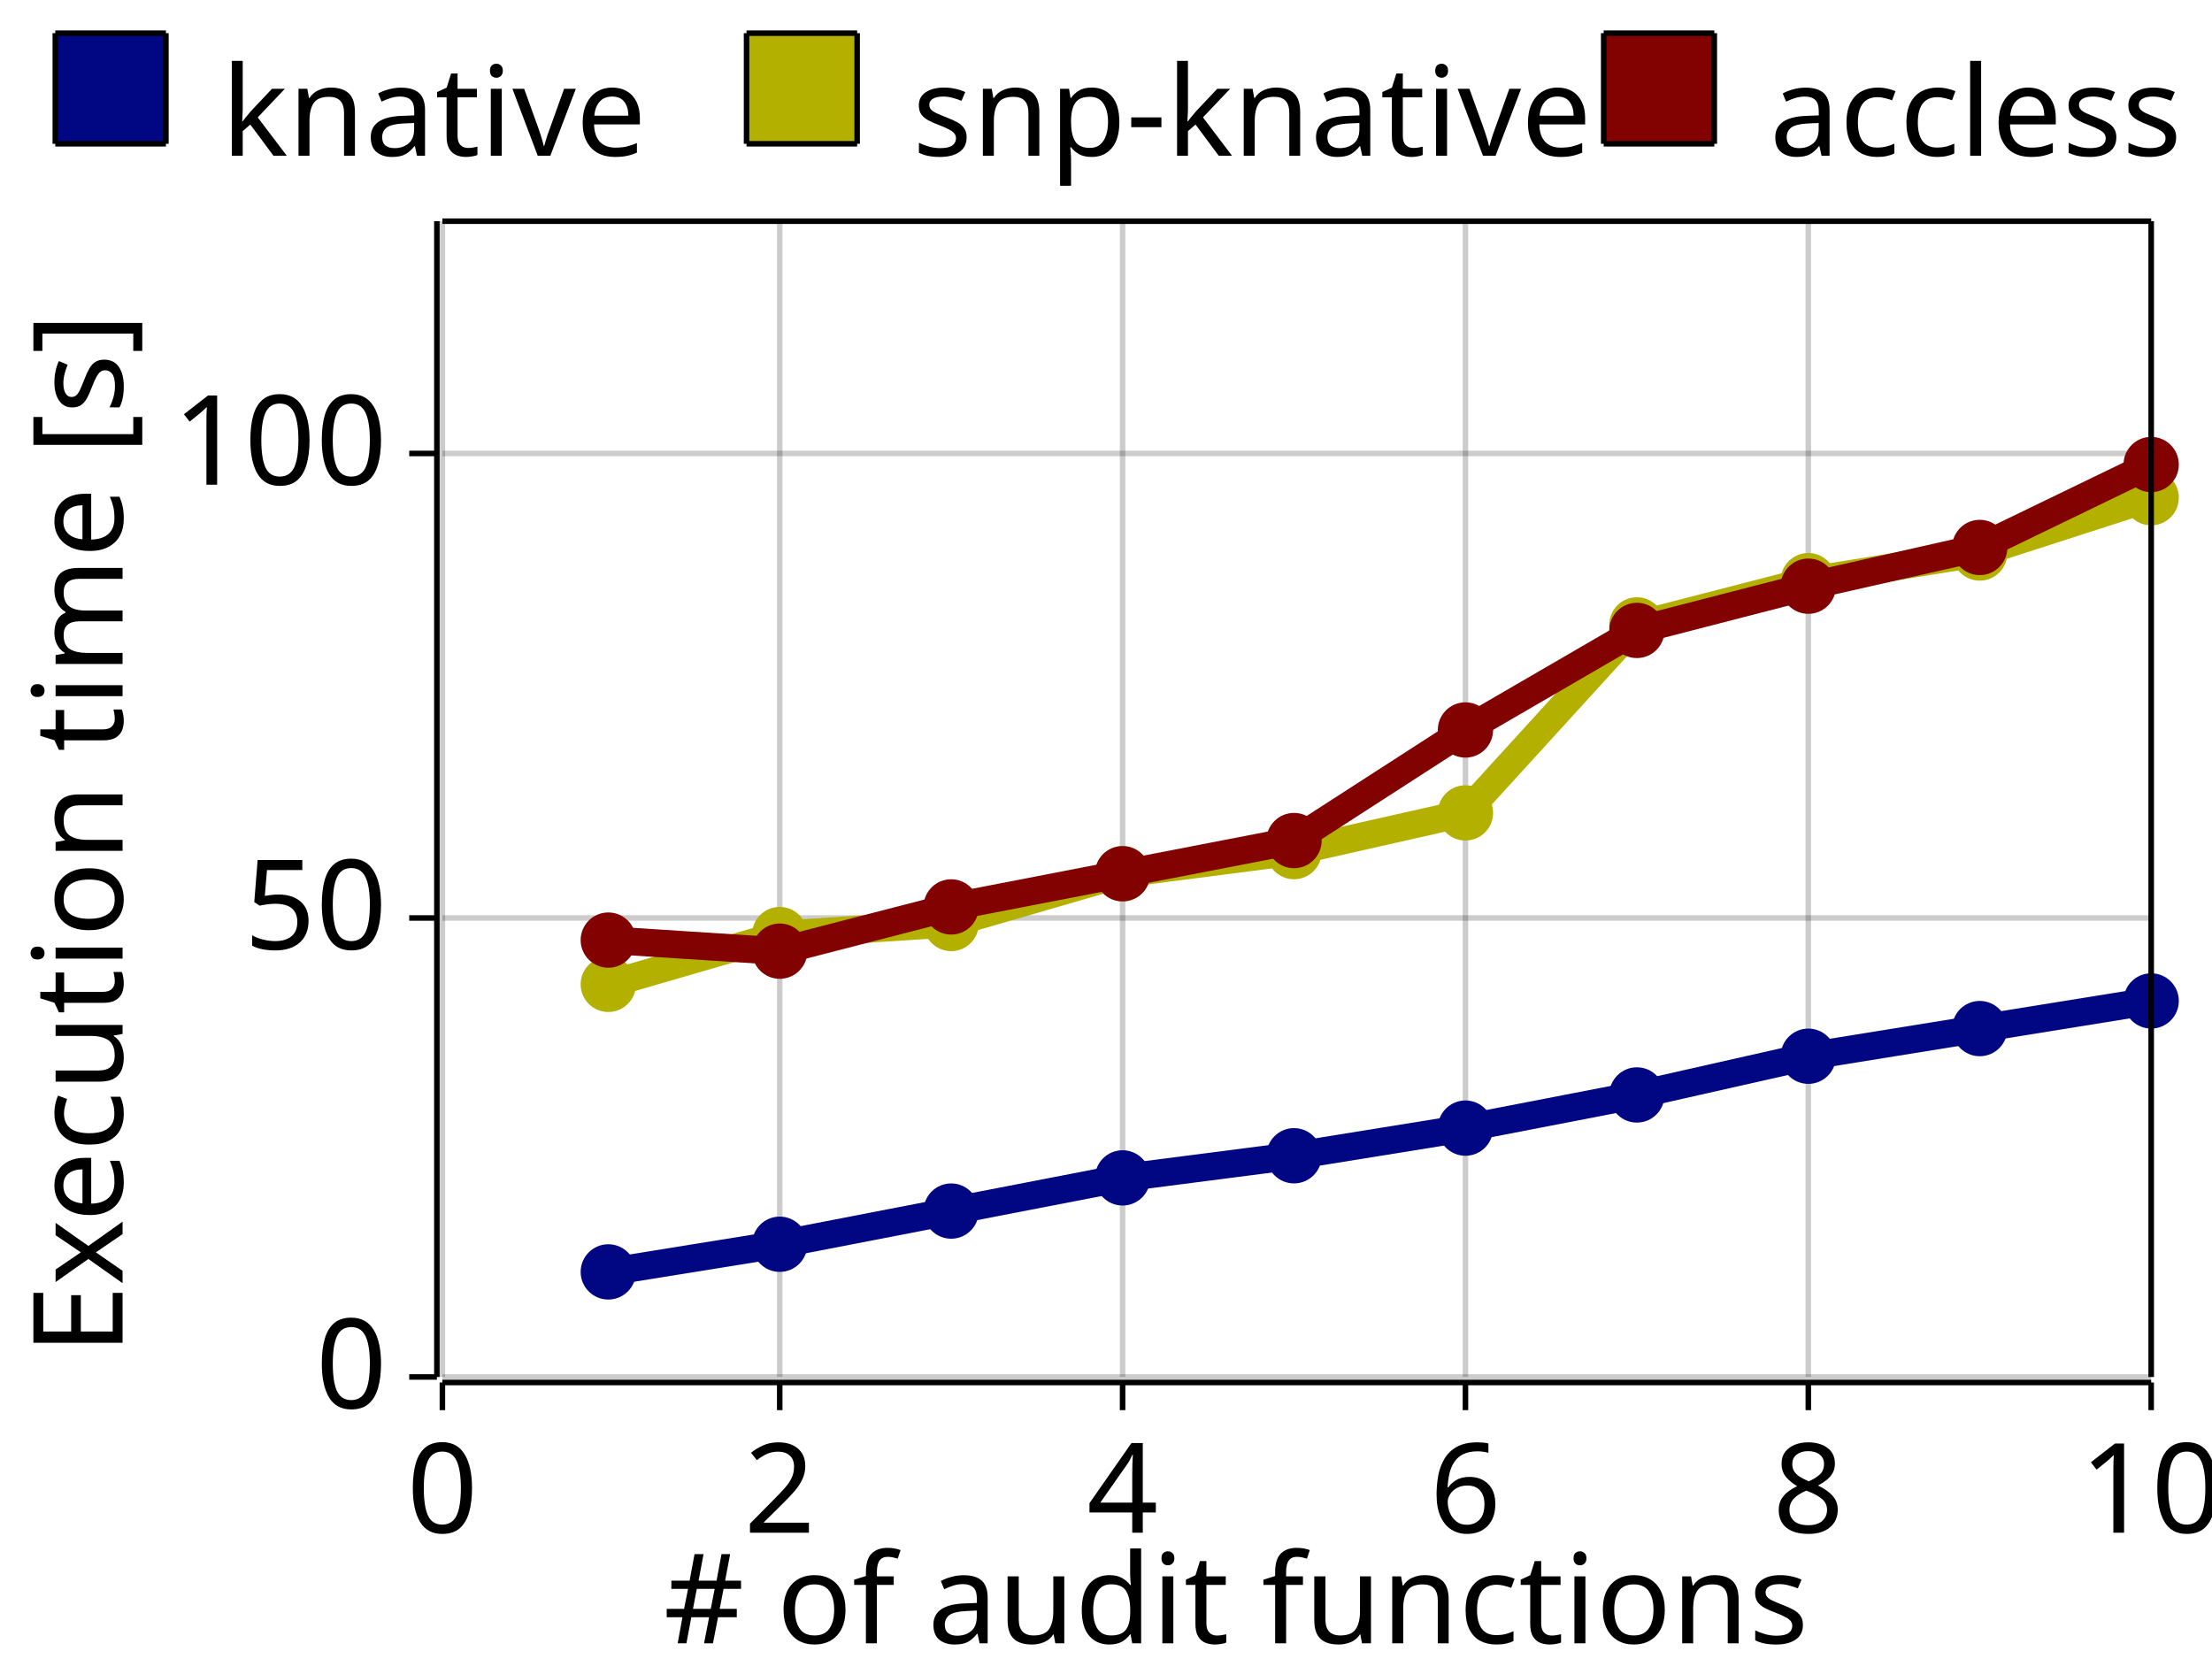
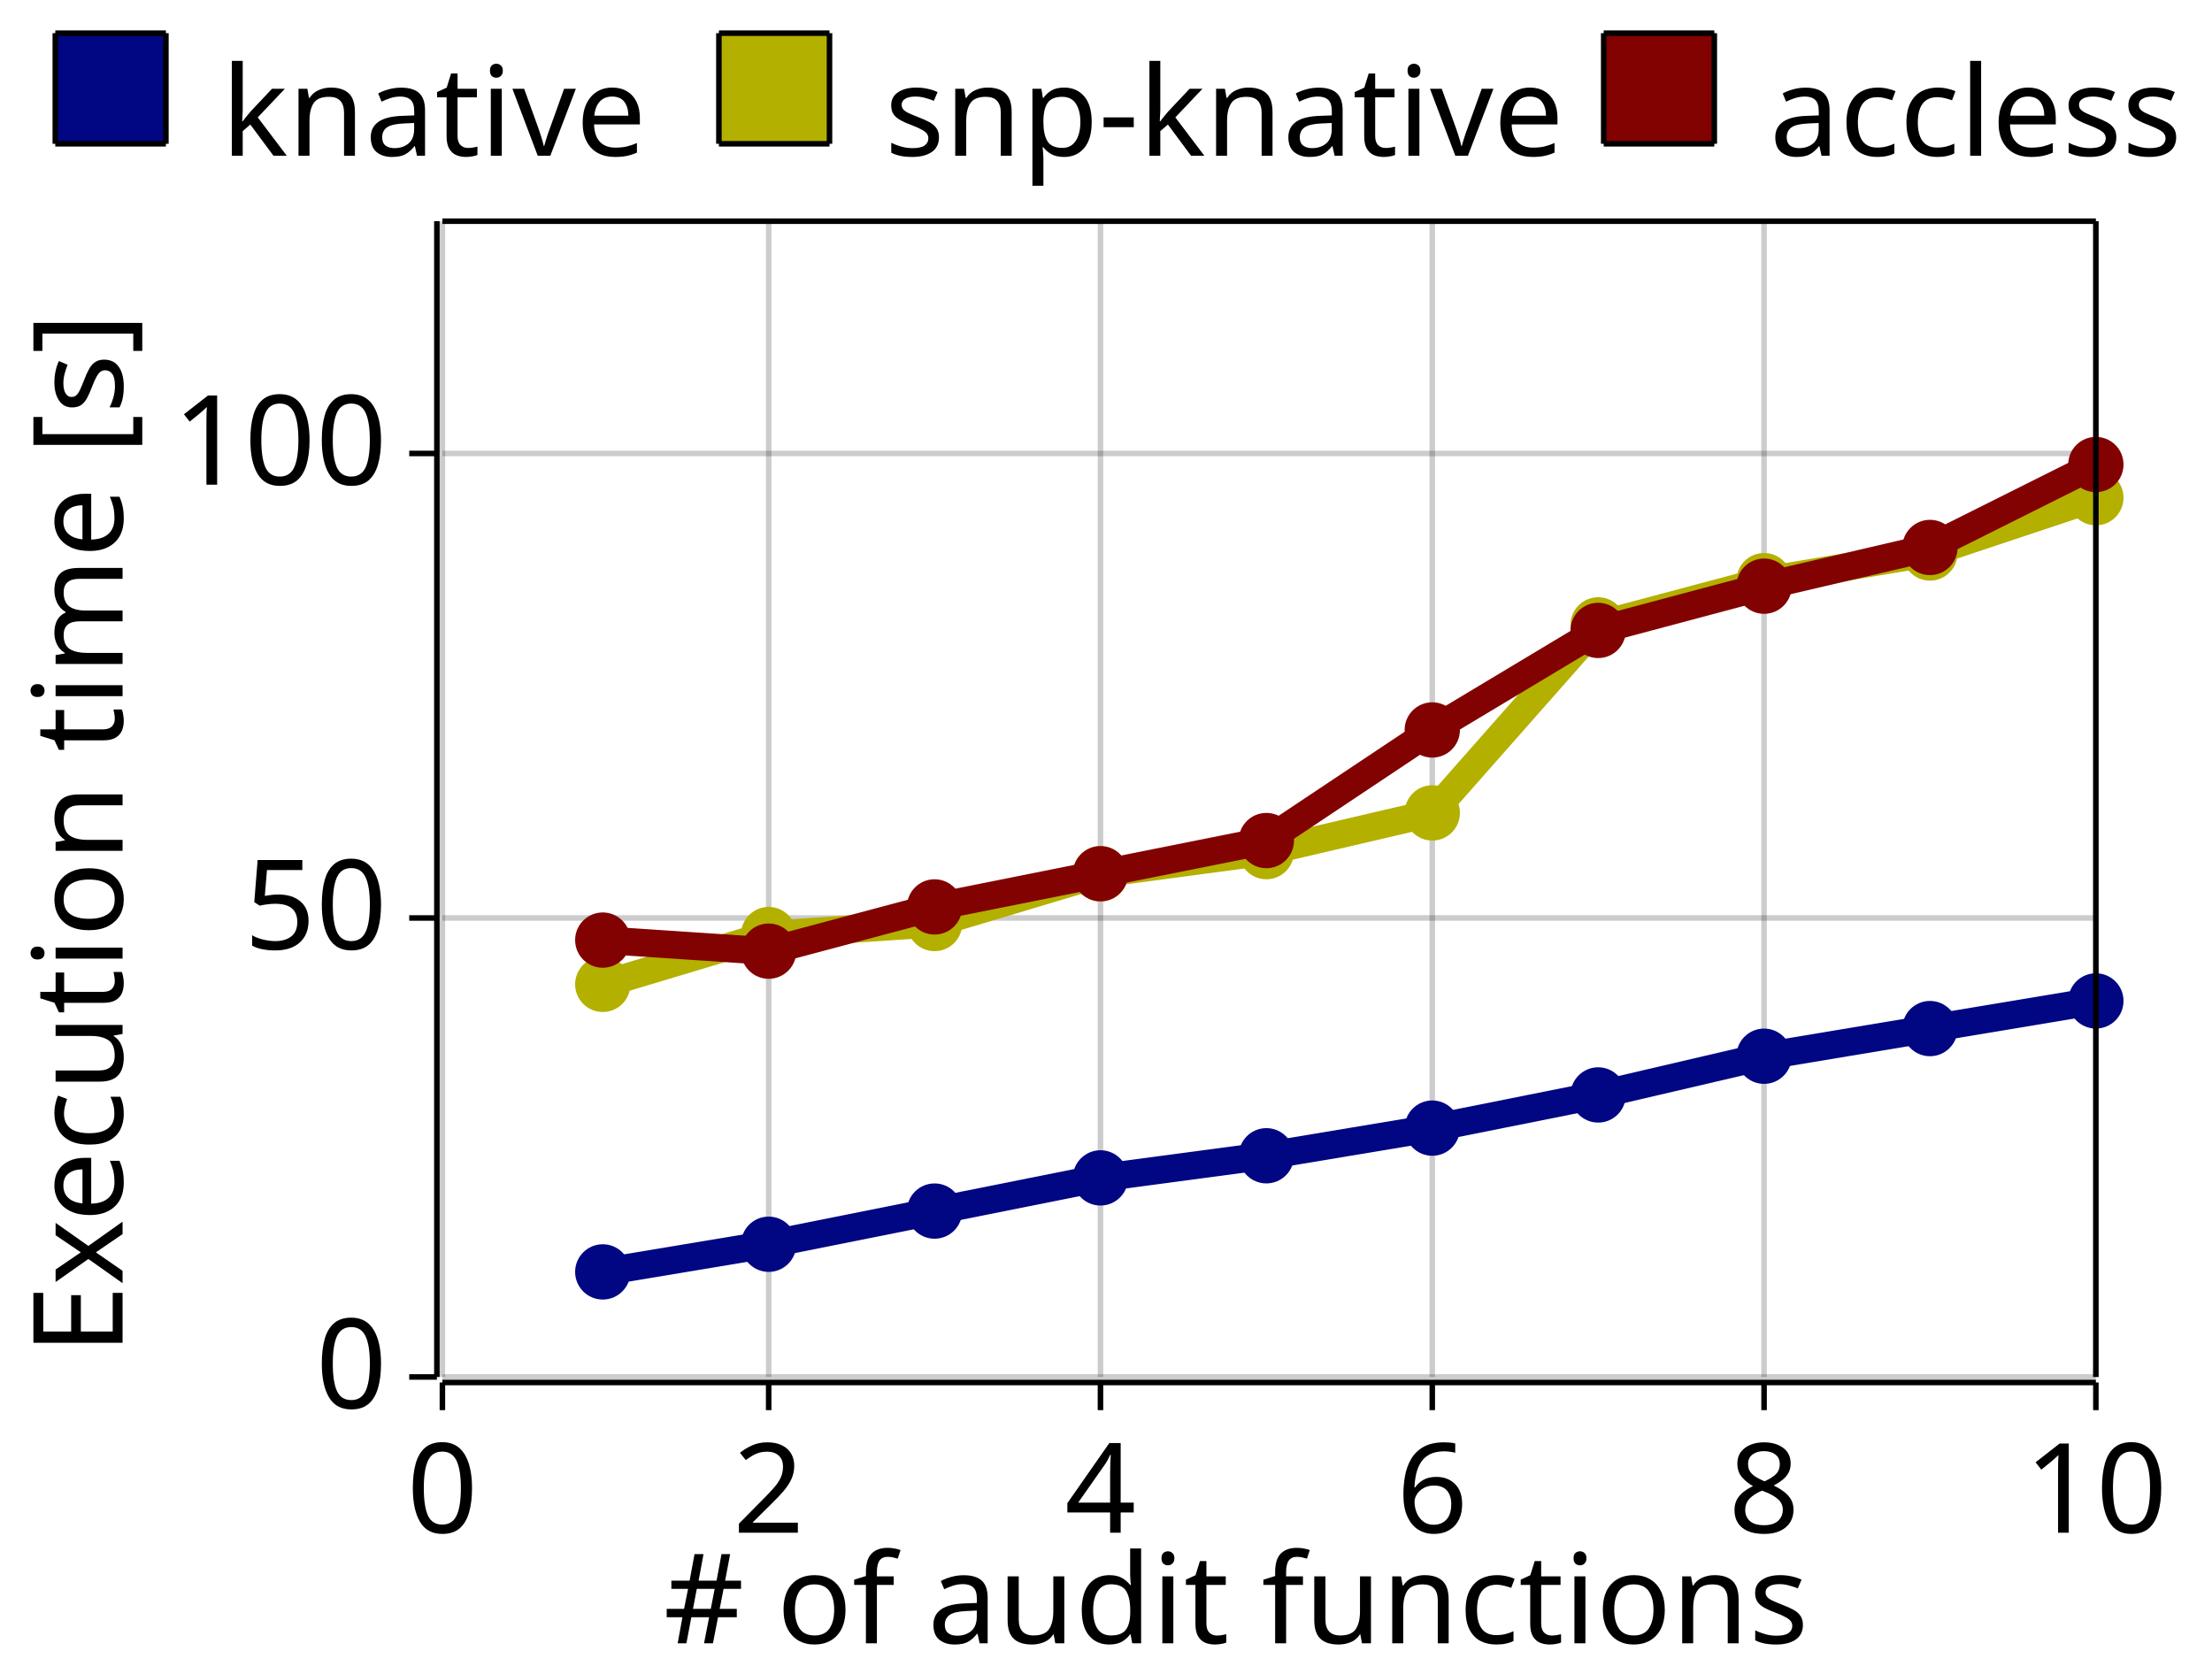
<svg xmlns="http://www.w3.org/2000/svg" width="400" height="300" viewBox="0 0 400 300">
  <rect x="0" y="0" width="400" height="300" opacity="1" fill="#FFFFFF" stroke="none" />
  <line opacity="1" stroke="#FFFFFF" stroke-width="1" x1="80" y1="249" x2="80" y2="40" />
-   <line opacity="1" stroke="#FFFFFF" stroke-width="1" x1="110" y1="249" x2="110" y2="40" />
-   <line opacity="1" stroke="#FFFFFF" stroke-width="1" x1="141" y1="249" x2="141" y2="40" />
-   <line opacity="1" stroke="#FFFFFF" stroke-width="1" x1="172" y1="249" x2="172" y2="40" />
-   <line opacity="1" stroke="#FFFFFF" stroke-width="1" x1="203" y1="249" x2="203" y2="40" />
-   <line opacity="1" stroke="#FFFFFF" stroke-width="1" x1="234" y1="249" x2="234" y2="40" />
-   <line opacity="1" stroke="#FFFFFF" stroke-width="1" x1="265" y1="249" x2="265" y2="40" />
-   <line opacity="1" stroke="#FFFFFF" stroke-width="1" x1="296" y1="249" x2="296" y2="40" />
-   <line opacity="1" stroke="#FFFFFF" stroke-width="1" x1="327" y1="249" x2="327" y2="40" />
-   <line opacity="1" stroke="#FFFFFF" stroke-width="1" x1="358" y1="249" x2="358" y2="40" />
-   <line opacity="1" stroke="#FFFFFF" stroke-width="1" x1="389" y1="249" x2="389" y2="40" />
-   <line opacity="1" stroke="#FFFFFF" stroke-width="1" x1="80" y1="249" x2="389" y2="249" />
-   <line opacity="1" stroke="#FFFFFF" stroke-width="1" x1="80" y1="241" x2="389" y2="241" />
-   <line opacity="1" stroke="#FFFFFF" stroke-width="1" x1="80" y1="233" x2="389" y2="233" />
-   <line opacity="1" stroke="#FFFFFF" stroke-width="1" x1="80" y1="224" x2="389" y2="224" />
-   <line opacity="1" stroke="#FFFFFF" stroke-width="1" x1="80" y1="216" x2="389" y2="216" />
-   <line opacity="1" stroke="#FFFFFF" stroke-width="1" x1="80" y1="208" x2="389" y2="208" />
-   <line opacity="1" stroke="#FFFFFF" stroke-width="1" x1="80" y1="199" x2="389" y2="199" />
-   <line opacity="1" stroke="#FFFFFF" stroke-width="1" x1="80" y1="191" x2="389" y2="191" />
-   <line opacity="1" stroke="#FFFFFF" stroke-width="1" x1="80" y1="183" x2="389" y2="183" />
-   <line opacity="1" stroke="#FFFFFF" stroke-width="1" x1="80" y1="174" x2="389" y2="174" />
-   <line opacity="1" stroke="#FFFFFF" stroke-width="1" x1="80" y1="166" x2="389" y2="166" />
-   <line opacity="1" stroke="#FFFFFF" stroke-width="1" x1="80" y1="158" x2="389" y2="158" />
-   <line opacity="1" stroke="#FFFFFF" stroke-width="1" x1="80" y1="149" x2="389" y2="149" />
-   <line opacity="1" stroke="#FFFFFF" stroke-width="1" x1="80" y1="141" x2="389" y2="141" />
-   <line opacity="1" stroke="#FFFFFF" stroke-width="1" x1="80" y1="132" x2="389" y2="132" />
-   <line opacity="1" stroke="#FFFFFF" stroke-width="1" x1="80" y1="124" x2="389" y2="124" />
-   <line opacity="1" stroke="#FFFFFF" stroke-width="1" x1="80" y1="116" x2="389" y2="116" />
-   <line opacity="1" stroke="#FFFFFF" stroke-width="1" x1="80" y1="107" x2="389" y2="107" />
-   <line opacity="1" stroke="#FFFFFF" stroke-width="1" x1="80" y1="99" x2="389" y2="99" />
-   <line opacity="1" stroke="#FFFFFF" stroke-width="1" x1="80" y1="91" x2="389" y2="91" />
-   <line opacity="1" stroke="#FFFFFF" stroke-width="1" x1="80" y1="82" x2="389" y2="82" />
-   <line opacity="1" stroke="#FFFFFF" stroke-width="1" x1="80" y1="74" x2="389" y2="74" />
-   <line opacity="1" stroke="#FFFFFF" stroke-width="1" x1="80" y1="66" x2="389" y2="66" />
-   <line opacity="1" stroke="#FFFFFF" stroke-width="1" x1="80" y1="57" x2="389" y2="57" />
-   <line opacity="1" stroke="#FFFFFF" stroke-width="1" x1="80" y1="49" x2="389" y2="49" />
-   <line opacity="1" stroke="#FFFFFF" stroke-width="1" x1="80" y1="40" x2="389" y2="40" />
-   <text x="235" y="290" dy="-0.5ex" text-anchor="middle" font-family="sans-serif" font-size="22.581" opacity="1" fill="#000000">
+   <line opacity="1" stroke="#FFFFFF" stroke-width="1" x1="109" y1="249" x2="109" y2="40" />
+   <line opacity="1" stroke="#FFFFFF" stroke-width="1" x1="139" y1="249" x2="139" y2="40" />
+   <line opacity="1" stroke="#FFFFFF" stroke-width="1" x1="169" y1="249" x2="169" y2="40" />
+   <line opacity="1" stroke="#FFFFFF" stroke-width="1" x1="199" y1="249" x2="199" y2="40" />
+   <line opacity="1" stroke="#FFFFFF" stroke-width="1" x1="229" y1="249" x2="229" y2="40" />
+   <line opacity="1" stroke="#FFFFFF" stroke-width="1" x1="259" y1="249" x2="259" y2="40" />
+   <line opacity="1" stroke="#FFFFFF" stroke-width="1" x1="289" y1="249" x2="289" y2="40" />
+   <line opacity="1" stroke="#FFFFFF" stroke-width="1" x1="319" y1="249" x2="319" y2="40" />
+   <line opacity="1" stroke="#FFFFFF" stroke-width="1" x1="349" y1="249" x2="349" y2="40" />
+   <line opacity="1" stroke="#FFFFFF" stroke-width="1" x1="379" y1="249" x2="379" y2="40" />
+   <line opacity="1" stroke="#FFFFFF" stroke-width="1" x1="80" y1="249" x2="379" y2="249" />
+   <line opacity="1" stroke="#FFFFFF" stroke-width="1" x1="80" y1="241" x2="379" y2="241" />
+   <line opacity="1" stroke="#FFFFFF" stroke-width="1" x1="80" y1="233" x2="379" y2="233" />
+   <line opacity="1" stroke="#FFFFFF" stroke-width="1" x1="80" y1="224" x2="379" y2="224" />
+   <line opacity="1" stroke="#FFFFFF" stroke-width="1" x1="80" y1="216" x2="379" y2="216" />
+   <line opacity="1" stroke="#FFFFFF" stroke-width="1" x1="80" y1="208" x2="379" y2="208" />
+   <line opacity="1" stroke="#FFFFFF" stroke-width="1" x1="80" y1="199" x2="379" y2="199" />
+   <line opacity="1" stroke="#FFFFFF" stroke-width="1" x1="80" y1="191" x2="379" y2="191" />
+   <line opacity="1" stroke="#FFFFFF" stroke-width="1" x1="80" y1="183" x2="379" y2="183" />
+   <line opacity="1" stroke="#FFFFFF" stroke-width="1" x1="80" y1="174" x2="379" y2="174" />
+   <line opacity="1" stroke="#FFFFFF" stroke-width="1" x1="80" y1="166" x2="379" y2="166" />
+   <line opacity="1" stroke="#FFFFFF" stroke-width="1" x1="80" y1="158" x2="379" y2="158" />
+   <line opacity="1" stroke="#FFFFFF" stroke-width="1" x1="80" y1="149" x2="379" y2="149" />
+   <line opacity="1" stroke="#FFFFFF" stroke-width="1" x1="80" y1="141" x2="379" y2="141" />
+   <line opacity="1" stroke="#FFFFFF" stroke-width="1" x1="80" y1="132" x2="379" y2="132" />
+   <line opacity="1" stroke="#FFFFFF" stroke-width="1" x1="80" y1="124" x2="379" y2="124" />
+   <line opacity="1" stroke="#FFFFFF" stroke-width="1" x1="80" y1="116" x2="379" y2="116" />
+   <line opacity="1" stroke="#FFFFFF" stroke-width="1" x1="80" y1="107" x2="379" y2="107" />
+   <line opacity="1" stroke="#FFFFFF" stroke-width="1" x1="80" y1="99" x2="379" y2="99" />
+   <line opacity="1" stroke="#FFFFFF" stroke-width="1" x1="80" y1="91" x2="379" y2="91" />
+   <line opacity="1" stroke="#FFFFFF" stroke-width="1" x1="80" y1="82" x2="379" y2="82" />
+   <line opacity="1" stroke="#FFFFFF" stroke-width="1" x1="80" y1="74" x2="379" y2="74" />
+   <line opacity="1" stroke="#FFFFFF" stroke-width="1" x1="80" y1="66" x2="379" y2="66" />
+   <line opacity="1" stroke="#FFFFFF" stroke-width="1" x1="80" y1="57" x2="379" y2="57" />
+   <line opacity="1" stroke="#FFFFFF" stroke-width="1" x1="80" y1="49" x2="379" y2="49" />
+   <line opacity="1" stroke="#FFFFFF" stroke-width="1" x1="80" y1="40" x2="379" y2="40" />
+   <text x="230" y="290" dy="-0.5ex" text-anchor="middle" font-family="sans-serif" font-size="22.581" opacity="1" fill="#000000">

</text>
  <line opacity="0.2" stroke="#000000" stroke-width="1" x1="80" y1="249" x2="80" y2="40" />
-   <line opacity="0.2" stroke="#000000" stroke-width="1" x1="141" y1="249" x2="141" y2="40" />
-   <line opacity="0.2" stroke="#000000" stroke-width="1" x1="203" y1="249" x2="203" y2="40" />
-   <line opacity="0.2" stroke="#000000" stroke-width="1" x1="265" y1="249" x2="265" y2="40" />
-   <line opacity="0.2" stroke="#000000" stroke-width="1" x1="327" y1="249" x2="327" y2="40" />
-   <line opacity="0.2" stroke="#000000" stroke-width="1" x1="389" y1="249" x2="389" y2="40" />
-   <line opacity="0.2" stroke="#000000" stroke-width="1" x1="80" y1="249" x2="389" y2="249" />
-   <line opacity="0.2" stroke="#000000" stroke-width="1" x1="80" y1="166" x2="389" y2="166" />
-   <line opacity="0.2" stroke="#000000" stroke-width="1" x1="80" y1="82" x2="389" y2="82" />
+   <line opacity="0.2" stroke="#000000" stroke-width="1" x1="139" y1="249" x2="139" y2="40" />
+   <line opacity="0.2" stroke="#000000" stroke-width="1" x1="199" y1="249" x2="199" y2="40" />
+   <line opacity="0.2" stroke="#000000" stroke-width="1" x1="259" y1="249" x2="259" y2="40" />
+   <line opacity="0.2" stroke="#000000" stroke-width="1" x1="319" y1="249" x2="319" y2="40" />
+   <line opacity="0.2" stroke="#000000" stroke-width="1" x1="379" y1="249" x2="379" y2="40" />
+   <line opacity="0.2" stroke="#000000" stroke-width="1" x1="80" y1="249" x2="379" y2="249" />
+   <line opacity="0.2" stroke="#000000" stroke-width="1" x1="80" y1="166" x2="379" y2="166" />
+   <line opacity="0.2" stroke="#000000" stroke-width="1" x1="80" y1="82" x2="379" y2="82" />
  <polyline fill="none" opacity="1" stroke="#000000" stroke-width="1" points="79,40 79,249 " />
  <text x="70" y="249" dy="0.5ex" text-anchor="end" font-family="sans-serif" font-size="22.581" opacity="1" fill="#000000">
0
</text>
  <polyline fill="none" opacity="1" stroke="#000000" stroke-width="1" points="74,249 79,249 " />
  <text x="70" y="166" dy="0.5ex" text-anchor="end" font-family="sans-serif" font-size="22.581" opacity="1" fill="#000000">
50
</text>
  <polyline fill="none" opacity="1" stroke="#000000" stroke-width="1" points="74,166 79,166 " />
  <text x="70" y="82" dy="0.5ex" text-anchor="end" font-family="sans-serif" font-size="22.581" opacity="1" fill="#000000">
100
</text>
  <polyline fill="none" opacity="1" stroke="#000000" stroke-width="1" points="74,82 79,82 " />
-   <polyline fill="none" opacity="1" stroke="#000000" stroke-width="1" points="80,250 389,250 " />
+   <polyline fill="none" opacity="1" stroke="#000000" stroke-width="1" points="80,250 379,250 " />
  <text x="80" y="260" dy="0.76em" text-anchor="middle" font-family="sans-serif" font-size="22.581" opacity="1" fill="#000000">
0
</text>
  <polyline fill="none" opacity="1" stroke="#000000" stroke-width="1" points="80,250 80,255 " />
-   <text x="141" y="260" dy="0.76em" text-anchor="middle" font-family="sans-serif" font-size="22.581" opacity="1" fill="#000000">
+   <text x="139" y="260" dy="0.76em" text-anchor="middle" font-family="sans-serif" font-size="22.581" opacity="1" fill="#000000">
2
</text>
-   <polyline fill="none" opacity="1" stroke="#000000" stroke-width="1" points="141,250 141,255 " />
-   <text x="203" y="260" dy="0.76em" text-anchor="middle" font-family="sans-serif" font-size="22.581" opacity="1" fill="#000000">
+   <polyline fill="none" opacity="1" stroke="#000000" stroke-width="1" points="139,250 139,255 " />
+   <text x="199" y="260" dy="0.76em" text-anchor="middle" font-family="sans-serif" font-size="22.581" opacity="1" fill="#000000">
4
</text>
-   <polyline fill="none" opacity="1" stroke="#000000" stroke-width="1" points="203,250 203,255 " />
-   <text x="265" y="260" dy="0.76em" text-anchor="middle" font-family="sans-serif" font-size="22.581" opacity="1" fill="#000000">
+   <polyline fill="none" opacity="1" stroke="#000000" stroke-width="1" points="199,250 199,255 " />
+   <text x="259" y="260" dy="0.76em" text-anchor="middle" font-family="sans-serif" font-size="22.581" opacity="1" fill="#000000">
6
</text>
-   <polyline fill="none" opacity="1" stroke="#000000" stroke-width="1" points="265,250 265,255 " />
-   <text x="327" y="260" dy="0.76em" text-anchor="middle" font-family="sans-serif" font-size="22.581" opacity="1" fill="#000000">
+   <polyline fill="none" opacity="1" stroke="#000000" stroke-width="1" points="259,250 259,255 " />
+   <text x="319" y="260" dy="0.76em" text-anchor="middle" font-family="sans-serif" font-size="22.581" opacity="1" fill="#000000">
8
</text>
-   <polyline fill="none" opacity="1" stroke="#000000" stroke-width="1" points="327,250 327,255 " />
-   <text x="389" y="260" dy="0.76em" text-anchor="middle" font-family="sans-serif" font-size="22.581" opacity="1" fill="#000000">
+   <polyline fill="none" opacity="1" stroke="#000000" stroke-width="1" points="319,250 319,255 " />
+   <text x="379" y="260" dy="0.76em" text-anchor="middle" font-family="sans-serif" font-size="22.581" opacity="1" fill="#000000">
10
</text>
-   <polyline fill="none" opacity="1" stroke="#000000" stroke-width="1" points="389,250 389,255 " />
+   <polyline fill="none" opacity="1" stroke="#000000" stroke-width="1" points="379,250 379,255 " />
  <text x="5" y="245" dy="0.76em" text-anchor="start" font-family="sans-serif" font-size="22.581" opacity="1" fill="#000000" transform="rotate(270, 5, 245)">
Execution time [s]
</text>
  <text x="120" y="280" dy="0.76em" text-anchor="start" font-family="sans-serif" font-size="22.581" opacity="1" fill="#000000">
# of audit functions
</text>
-   <polyline fill="none" opacity="1" stroke="#010682" stroke-width="5" points="110,230 141,225 172,219 203,213 234,209 265,204 296,198 327,191 358,186 389,181 " />
-   <circle cx="110" cy="230" r="5" opacity="1" fill="#010682" stroke="none" stroke-width="1" />
-   <circle cx="141" cy="225" r="5" opacity="1" fill="#010682" stroke="none" stroke-width="1" />
-   <circle cx="172" cy="219" r="5" opacity="1" fill="#010682" stroke="none" stroke-width="1" />
-   <circle cx="203" cy="213" r="5" opacity="1" fill="#010682" stroke="none" stroke-width="1" />
-   <circle cx="234" cy="209" r="5" opacity="1" fill="#010682" stroke="none" stroke-width="1" />
-   <circle cx="265" cy="204" r="5" opacity="1" fill="#010682" stroke="none" stroke-width="1" />
-   <circle cx="296" cy="198" r="5" opacity="1" fill="#010682" stroke="none" stroke-width="1" />
-   <circle cx="327" cy="191" r="5" opacity="1" fill="#010682" stroke="none" stroke-width="1" />
-   <circle cx="358" cy="186" r="5" opacity="1" fill="#010682" stroke="none" stroke-width="1" />
-   <circle cx="389" cy="181" r="5" opacity="1" fill="#010682" stroke="none" stroke-width="1" />
-   <polyline fill="none" opacity="1" stroke="#B3B000" stroke-width="5" points="110,178 141,169 172,167 203,158 234,154 265,147 296,113 327,105 358,100 389,90 " />
-   <circle cx="110" cy="178" r="5" opacity="1" fill="#B3B000" stroke="none" stroke-width="1" />
-   <circle cx="141" cy="169" r="5" opacity="1" fill="#B3B000" stroke="none" stroke-width="1" />
-   <circle cx="172" cy="167" r="5" opacity="1" fill="#B3B000" stroke="none" stroke-width="1" />
-   <circle cx="203" cy="158" r="5" opacity="1" fill="#B3B000" stroke="none" stroke-width="1" />
-   <circle cx="234" cy="154" r="5" opacity="1" fill="#B3B000" stroke="none" stroke-width="1" />
-   <circle cx="265" cy="147" r="5" opacity="1" fill="#B3B000" stroke="none" stroke-width="1" />
-   <circle cx="296" cy="113" r="5" opacity="1" fill="#B3B000" stroke="none" stroke-width="1" />
-   <circle cx="327" cy="105" r="5" opacity="1" fill="#B3B000" stroke="none" stroke-width="1" />
-   <circle cx="358" cy="100" r="5" opacity="1" fill="#B3B000" stroke="none" stroke-width="1" />
-   <circle cx="389" cy="90" r="5" opacity="1" fill="#B3B000" stroke="none" stroke-width="1" />
-   <polyline fill="none" opacity="1" stroke="#820101" stroke-width="5" points="110,170 141,172 172,164 203,158 234,152 265,132 296,114 327,106 358,99 389,84 " />
-   <circle cx="110" cy="170" r="5" opacity="1" fill="#820101" stroke="none" stroke-width="1" />
-   <circle cx="141" cy="172" r="5" opacity="1" fill="#820101" stroke="none" stroke-width="1" />
-   <circle cx="172" cy="164" r="5" opacity="1" fill="#820101" stroke="none" stroke-width="1" />
-   <circle cx="203" cy="158" r="5" opacity="1" fill="#820101" stroke="none" stroke-width="1" />
-   <circle cx="234" cy="152" r="5" opacity="1" fill="#820101" stroke="none" stroke-width="1" />
-   <circle cx="265" cy="132" r="5" opacity="1" fill="#820101" stroke="none" stroke-width="1" />
-   <circle cx="296" cy="114" r="5" opacity="1" fill="#820101" stroke="none" stroke-width="1" />
-   <circle cx="327" cy="106" r="5" opacity="1" fill="#820101" stroke="none" stroke-width="1" />
-   <circle cx="358" cy="99" r="5" opacity="1" fill="#820101" stroke="none" stroke-width="1" />
-   <circle cx="389" cy="84" r="5" opacity="1" fill="#820101" stroke="none" stroke-width="1" />
-   <polyline fill="none" opacity="1" stroke="#000000" stroke-width="1" points="80,40 389,40 " />
-   <polyline fill="none" opacity="1" stroke="#000000" stroke-width="1" points="389,249 389,40 " />
+   <polyline fill="none" opacity="1" stroke="#010682" stroke-width="5" points="109,230 139,225 169,219 199,213 229,209 259,204 289,198 319,191 349,186 379,181 " />
+   <circle cx="109" cy="230" r="5" opacity="1" fill="#010682" stroke="none" stroke-width="1" />
+   <circle cx="139" cy="225" r="5" opacity="1" fill="#010682" stroke="none" stroke-width="1" />
+   <circle cx="169" cy="219" r="5" opacity="1" fill="#010682" stroke="none" stroke-width="1" />
+   <circle cx="199" cy="213" r="5" opacity="1" fill="#010682" stroke="none" stroke-width="1" />
+   <circle cx="229" cy="209" r="5" opacity="1" fill="#010682" stroke="none" stroke-width="1" />
+   <circle cx="259" cy="204" r="5" opacity="1" fill="#010682" stroke="none" stroke-width="1" />
+   <circle cx="289" cy="198" r="5" opacity="1" fill="#010682" stroke="none" stroke-width="1" />
+   <circle cx="319" cy="191" r="5" opacity="1" fill="#010682" stroke="none" stroke-width="1" />
+   <circle cx="349" cy="186" r="5" opacity="1" fill="#010682" stroke="none" stroke-width="1" />
+   <circle cx="379" cy="181" r="5" opacity="1" fill="#010682" stroke="none" stroke-width="1" />
+   <polyline fill="none" opacity="1" stroke="#B3B000" stroke-width="5" points="109,178 139,169 169,167 199,158 229,154 259,147 289,113 319,105 349,100 379,90 " />
+   <circle cx="109" cy="178" r="5" opacity="1" fill="#B3B000" stroke="none" stroke-width="1" />
+   <circle cx="139" cy="169" r="5" opacity="1" fill="#B3B000" stroke="none" stroke-width="1" />
+   <circle cx="169" cy="167" r="5" opacity="1" fill="#B3B000" stroke="none" stroke-width="1" />
+   <circle cx="199" cy="158" r="5" opacity="1" fill="#B3B000" stroke="none" stroke-width="1" />
+   <circle cx="229" cy="154" r="5" opacity="1" fill="#B3B000" stroke="none" stroke-width="1" />
+   <circle cx="259" cy="147" r="5" opacity="1" fill="#B3B000" stroke="none" stroke-width="1" />
+   <circle cx="289" cy="113" r="5" opacity="1" fill="#B3B000" stroke="none" stroke-width="1" />
+   <circle cx="319" cy="105" r="5" opacity="1" fill="#B3B000" stroke="none" stroke-width="1" />
+   <circle cx="349" cy="100" r="5" opacity="1" fill="#B3B000" stroke="none" stroke-width="1" />
+   <circle cx="379" cy="90" r="5" opacity="1" fill="#B3B000" stroke="none" stroke-width="1" />
+   <polyline fill="none" opacity="1" stroke="#820101" stroke-width="5" points="109,170 139,172 169,164 199,158 229,152 259,132 289,114 319,106 349,99 379,84 " />
+   <circle cx="109" cy="170" r="5" opacity="1" fill="#820101" stroke="none" stroke-width="1" />
+   <circle cx="139" cy="172" r="5" opacity="1" fill="#820101" stroke="none" stroke-width="1" />
+   <circle cx="169" cy="164" r="5" opacity="1" fill="#820101" stroke="none" stroke-width="1" />
+   <circle cx="199" cy="158" r="5" opacity="1" fill="#820101" stroke="none" stroke-width="1" />
+   <circle cx="229" cy="152" r="5" opacity="1" fill="#820101" stroke="none" stroke-width="1" />
+   <circle cx="259" cy="132" r="5" opacity="1" fill="#820101" stroke="none" stroke-width="1" />
+   <circle cx="289" cy="114" r="5" opacity="1" fill="#820101" stroke="none" stroke-width="1" />
+   <circle cx="319" cy="106" r="5" opacity="1" fill="#820101" stroke="none" stroke-width="1" />
+   <circle cx="349" cy="99" r="5" opacity="1" fill="#820101" stroke="none" stroke-width="1" />
+   <circle cx="379" cy="84" r="5" opacity="1" fill="#820101" stroke="none" stroke-width="1" />
+   <polyline fill="none" opacity="1" stroke="#000000" stroke-width="1" points="80,40 379,40 " />
+   <polyline fill="none" opacity="1" stroke="#000000" stroke-width="1" points="379,249 379,40 " />
  <rect x="10" y="6" width="20" height="20" opacity="1" fill="#010682" stroke="none" />
  <polyline fill="none" opacity="1" stroke="#000000" stroke-width="1" points="10,6 30,6 " />
  <polyline fill="none" opacity="1" stroke="#000000" stroke-width="1" points="30,6 30,26 " />
  <polyline fill="none" opacity="1" stroke="#000000" stroke-width="1" points="10,6 10,26 " />
  <polyline fill="none" opacity="1" stroke="#000000" stroke-width="1" points="10,26 30,26 " />
  <text x="40" y="11" dy="0.76em" text-anchor="start" font-family="sans-serif" font-size="22.581" opacity="1" fill="#000000">
knative
</text>
-   <rect x="135" y="6" width="20" height="20" opacity="1" fill="#B3B000" stroke="none" />
-   <polyline fill="none" opacity="1" stroke="#000000" stroke-width="1" points="135,6 155,6 " />
-   <polyline fill="none" opacity="1" stroke="#000000" stroke-width="1" points="155,6 155,26 " />
-   <polyline fill="none" opacity="1" stroke="#000000" stroke-width="1" points="135,6 135,26 " />
-   <polyline fill="none" opacity="1" stroke="#000000" stroke-width="1" points="135,26 155,26 " />
-   <text x="165" y="11" dy="0.76em" text-anchor="start" font-family="sans-serif" font-size="22.581" opacity="1" fill="#000000">
+   <rect x="130" y="6" width="20" height="20" opacity="1" fill="#B3B000" stroke="none" />
+   <polyline fill="none" opacity="1" stroke="#000000" stroke-width="1" points="130,6 150,6 " />
+   <polyline fill="none" opacity="1" stroke="#000000" stroke-width="1" points="150,6 150,26 " />
+   <polyline fill="none" opacity="1" stroke="#000000" stroke-width="1" points="130,6 130,26 " />
+   <polyline fill="none" opacity="1" stroke="#000000" stroke-width="1" points="130,26 150,26 " />
+   <text x="160" y="11" dy="0.76em" text-anchor="start" font-family="sans-serif" font-size="22.581" opacity="1" fill="#000000">
snp-knative
</text>
  <rect x="290" y="6" width="20" height="20" opacity="1" fill="#820101" stroke="none" />
  <polyline fill="none" opacity="1" stroke="#000000" stroke-width="1" points="290,6 310,6 " />
  <polyline fill="none" opacity="1" stroke="#000000" stroke-width="1" points="310,6 310,26 " />
  <polyline fill="none" opacity="1" stroke="#000000" stroke-width="1" points="290,6 290,26 " />
  <polyline fill="none" opacity="1" stroke="#000000" stroke-width="1" points="290,26 310,26 " />
  <text x="320" y="11" dy="0.76em" text-anchor="start" font-family="sans-serif" font-size="22.581" opacity="1" fill="#000000">
accless
</text>
</svg>
